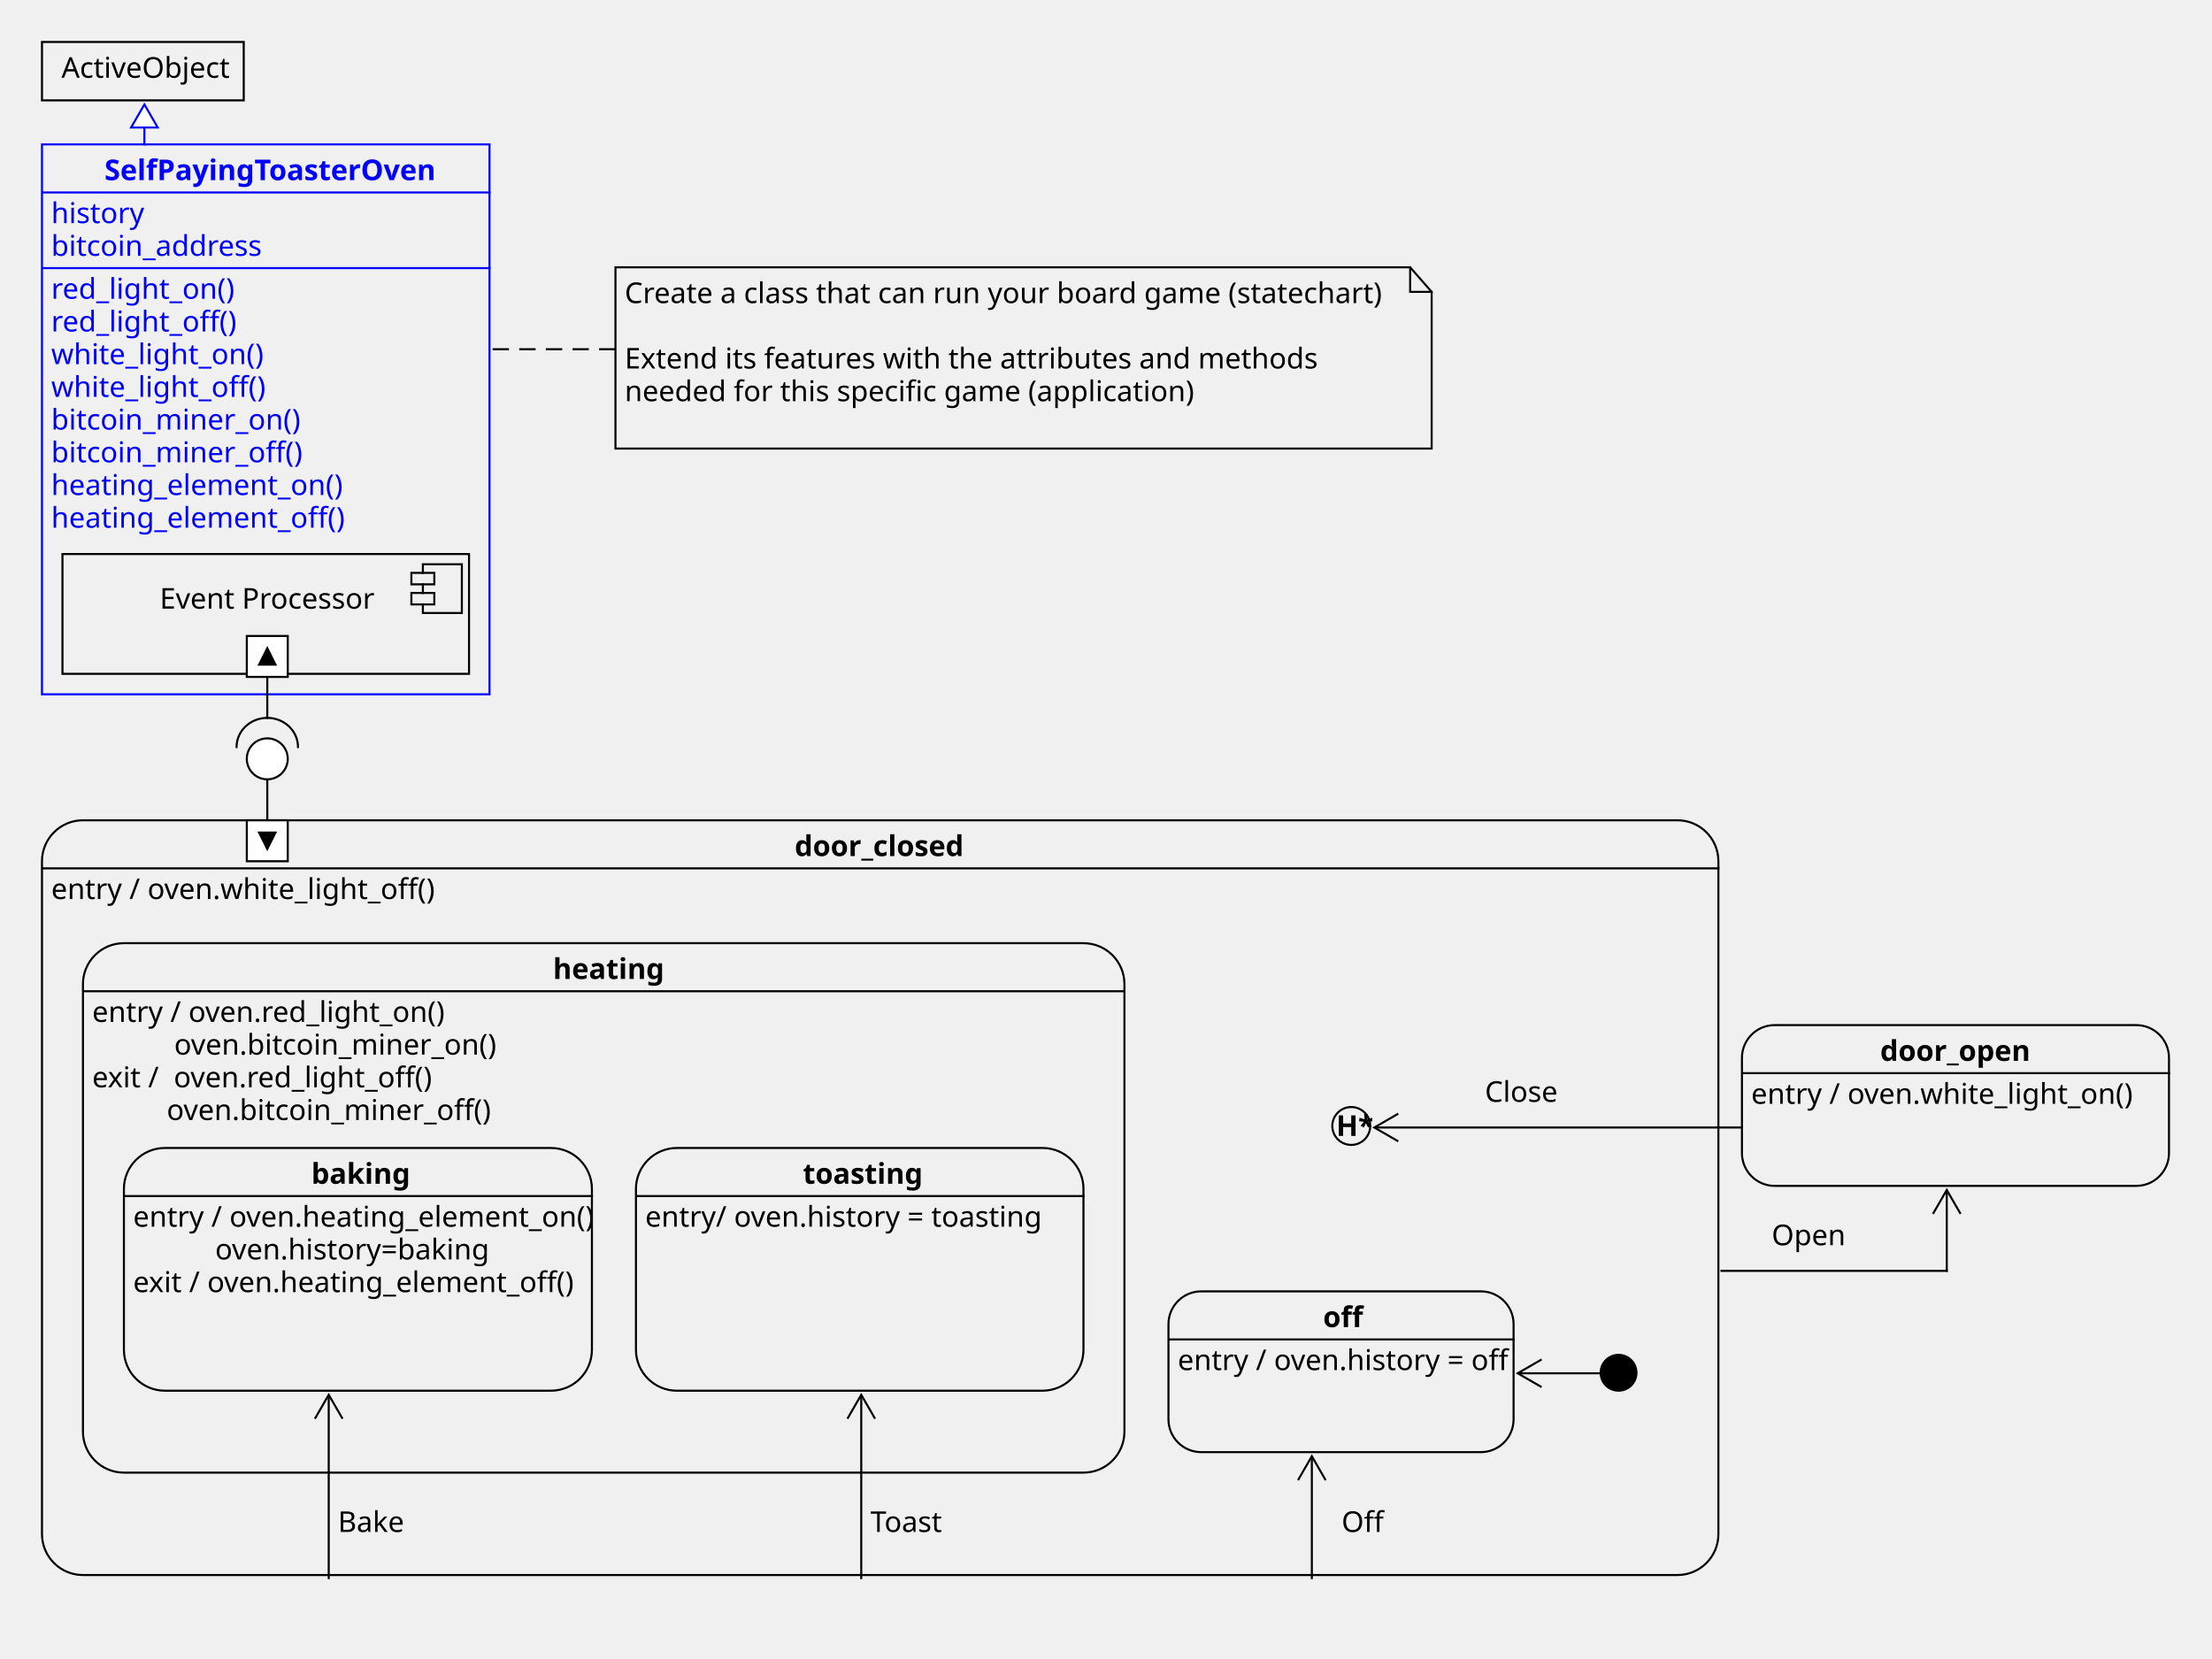
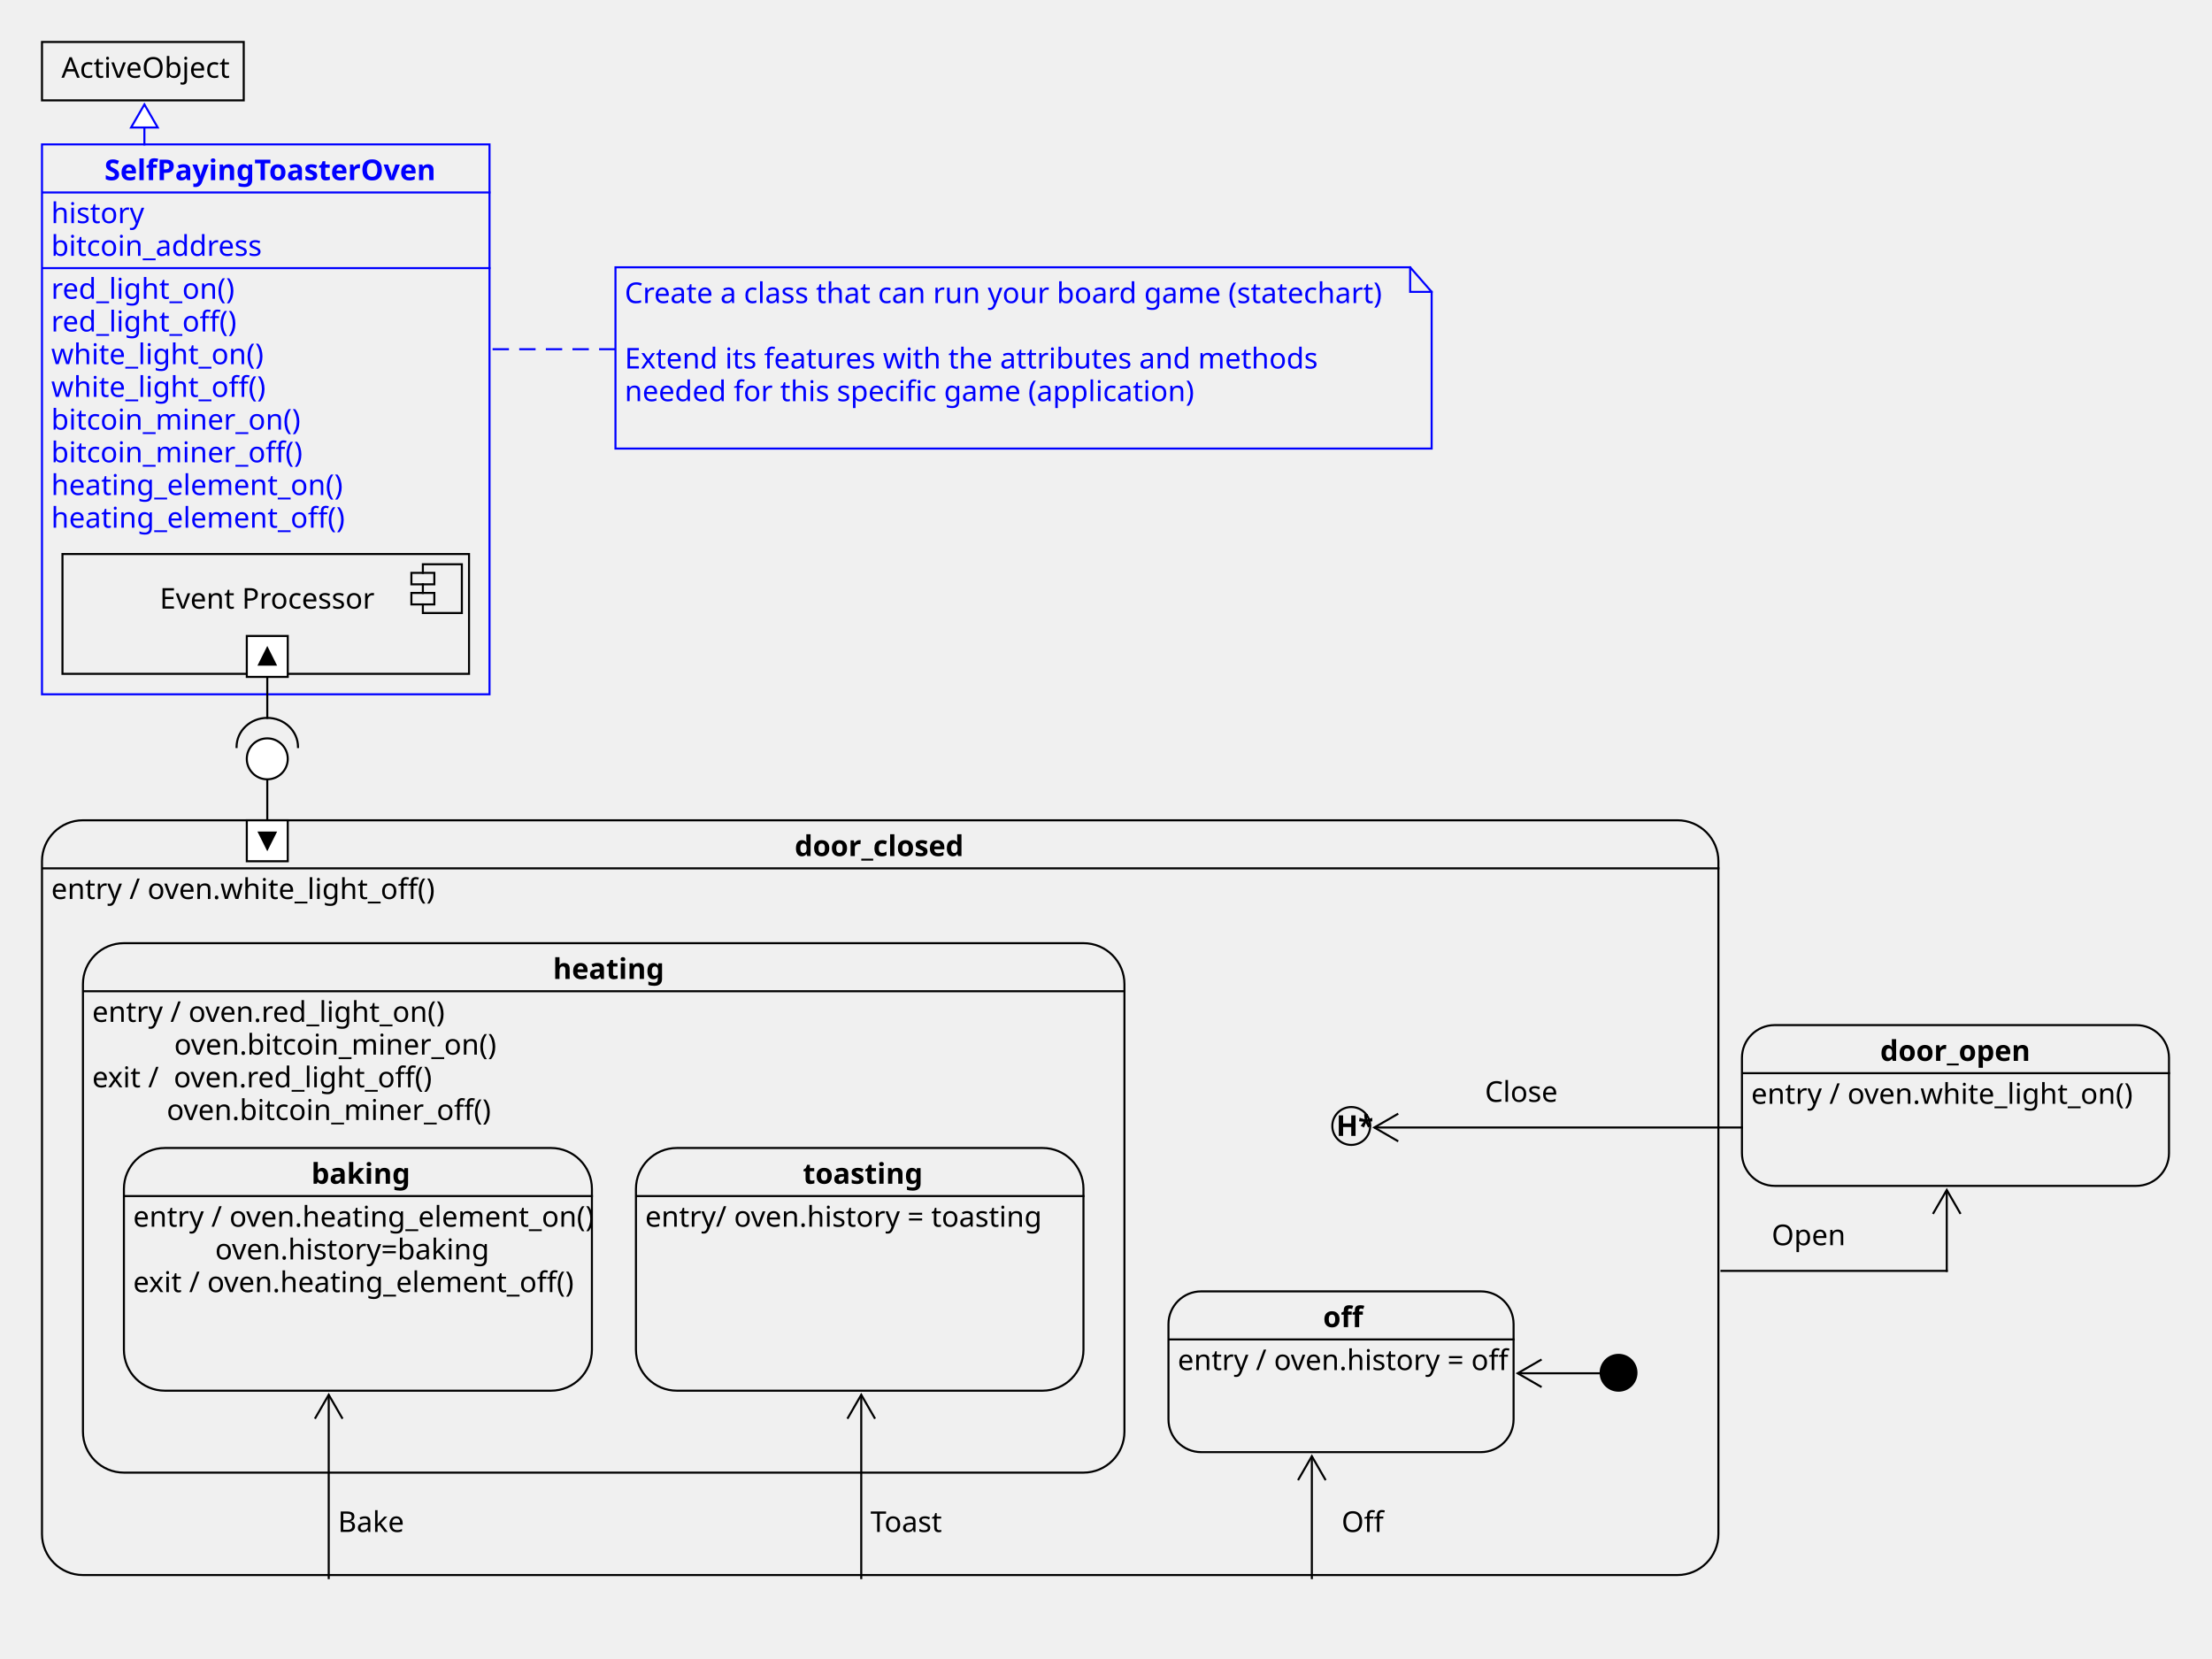
<svg xmlns="http://www.w3.org/2000/svg" fill-opacity="1" color-rendering="auto" color-interpolation="auto" text-rendering="auto" stroke="black" stroke-linecap="square" width="1080" stroke-miterlimit="10" shape-rendering="auto" stroke-opacity="1" fill="black" stroke-dasharray="none" font-weight="normal" stroke-width="1" viewBox="100 10 1080 810" height="810" font-family="'Dialog'" font-style="normal" stroke-linejoin="miter" font-size="12px" stroke-dashoffset="0" image-rendering="auto">
  <defs id="genericDefs" />
  <g>
    <defs id="defs1">
      <clipPath clipPathUnits="userSpaceOnUse" id="clipPath1">
        <path d="M0 0 L2147483647 0 L2147483647 2147483647 L0 2147483647 L0 0 Z" />
      </clipPath>
      <clipPath clipPathUnits="userSpaceOnUse" id="clipPath2">
        <path d="M0 0 L0 90 L400 90 L400 0 Z" />
      </clipPath>
      <clipPath clipPathUnits="userSpaceOnUse" id="clipPath3">
        <path d="M0 0 L0 30 L100 30 L100 0 Z" />
      </clipPath>
      <clipPath clipPathUnits="userSpaceOnUse" id="clipPath4">
        <path d="M0 0 L0 20 L20 20 L20 0 Z" />
      </clipPath>
      <clipPath clipPathUnits="userSpaceOnUse" id="clipPath5">
        <path d="M0 0 L0 80 L210 80 L210 0 Z" />
      </clipPath>
      <clipPath clipPathUnits="userSpaceOnUse" id="clipPath6">
        <path d="M0 0 L0 120 L220 120 L220 0 Z" />
      </clipPath>
      <clipPath clipPathUnits="userSpaceOnUse" id="clipPath7">
        <path d="M0 0 L0 120 L230 120 L230 0 Z" />
      </clipPath>
      <clipPath clipPathUnits="userSpaceOnUse" id="clipPath8">
        <path d="M0 0 L0 260 L510 260 L510 0 Z" />
      </clipPath>
      <clipPath clipPathUnits="userSpaceOnUse" id="clipPath9">
        <path d="M0 0 L0 80 L170 80 L170 0 Z" />
      </clipPath>
      <clipPath clipPathUnits="userSpaceOnUse" id="clipPath10">
        <path d="M0 0 L0 60 L200 60 L200 0 Z" />
      </clipPath>
      <clipPath clipPathUnits="userSpaceOnUse" id="clipPath11">
        <path d="M0 0 L0 270 L220 270 L220 0 Z" />
      </clipPath>
      <clipPath clipPathUnits="userSpaceOnUse" id="clipPath12">
        <path d="M0 0 L0 370 L820 370 L820 0 Z" />
      </clipPath>
      <clipPath clipPathUnits="userSpaceOnUse" id="clipPath13">
        <path d="M0 0 L0 30 L90 30 L90 0 Z" />
      </clipPath>
      <clipPath clipPathUnits="userSpaceOnUse" id="clipPath14">
        <path d="M0 0 L0 120 L30 120 L30 0 Z" />
      </clipPath>
      <clipPath clipPathUnits="userSpaceOnUse" id="clipPath15">
        <path d="M0 0 L0 50 L30 50 L30 0 Z" />
      </clipPath>
      <clipPath clipPathUnits="userSpaceOnUse" id="clipPath16">
        <path d="M0 0 L0 90 L30 90 L30 0 Z" />
      </clipPath>
      <clipPath clipPathUnits="userSpaceOnUse" id="clipPath17">
        <path d="M0 0 L0 30 L80 30 L80 0 Z" />
      </clipPath>
      <clipPath clipPathUnits="userSpaceOnUse" id="clipPath18">
        <path d="M0 0 L0 30 L210 30 L210 0 Z" />
      </clipPath>
      <clipPath clipPathUnits="userSpaceOnUse" id="clipPath19">
        <path d="M0 0 L0 70 L140 70 L140 0 Z" />
      </clipPath>
      <clipPath clipPathUnits="userSpaceOnUse" id="clipPath20">
        <path d="M0 0 L0 70 L30 70 L30 0 Z" />
      </clipPath>
      <clipPath clipPathUnits="userSpaceOnUse" id="clipPath21">
        <path d="M0 0 L0 70 L50 70 L50 0 Z" />
      </clipPath>
    </defs>
    <g fill="rgb(255,255,255)" fill-opacity="0" transform="translate(400,140)" stroke-opacity="0" stroke="rgb(255,255,255)">
      <path d="M0.5 0.5 L388.5 0.5 L399 12.5 L399 89 L0.5 89 Z" stroke="none" clip-path="url(#clipPath2)" />
    </g>
-     <g transform="translate(400,140)">
+     <g fill="blue" transform="translate(400,140)" stroke="blue">
      <path fill="none" d="M0.5 0.5 L388.5 0.5 L399 12.5 L399 89 L0.5 89 Z" clip-path="url(#clipPath2)" />
      <path fill="none" d="M388.5 0.5 L388.5 12.5 L399 12.5" clip-path="url(#clipPath2)" />
      <text x="5" font-size="14px" y="17.969" clip-path="url(#clipPath2)" font-family="sans-serif" stroke="none" xml:space="preserve">Create a class that can run your board game (statechart)</text>
      <text x="5" font-size="14px" y="49.906" clip-path="url(#clipPath2)" font-family="sans-serif" stroke="none" xml:space="preserve">Extend its features with the attributes and methods</text>
      <text x="5" font-size="14px" y="65.875" clip-path="url(#clipPath2)" font-family="sans-serif" stroke="none" xml:space="preserve">needed for this specific game (application)</text>
    </g>
    <g font-family="sans-serif" font-size="14px" transform="translate(260,740)">
      <text x="5" xml:space="preserve" y="17.969" clip-path="url(#clipPath3)" stroke="none">Bake</text>
    </g>
    <g font-family="sans-serif" font-size="14px" transform="translate(520,740)">
      <text x="5" xml:space="preserve" y="17.969" clip-path="url(#clipPath3)" stroke="none">Toast</text>
    </g>
    <g font-family="sans-serif" font-size="14px" transform="translate(750,740)">
      <text x="5" xml:space="preserve" y="17.969" clip-path="url(#clipPath3)" stroke="none">Off</text>
    </g>
    <g font-family="sans-serif" font-size="14px" transform="translate(820,530)">
      <text x="5" xml:space="preserve" y="17.969" clip-path="url(#clipPath3)" stroke="none">Close</text>
    </g>
    <g font-family="sans-serif" font-size="14px" transform="translate(960,600)">
      <text x="5" xml:space="preserve" y="17.969" clip-path="url(#clipPath3)" stroke="none">Open</text>
    </g>
    <g fill="rgb(255,255,255)" fill-opacity="0" transform="translate(120,30)" stroke-opacity="0" stroke="rgb(255,255,255)">
      <rect x="0.5" width="98.5" height="28.5" y="0.5" clip-path="url(#clipPath3)" stroke="none" />
    </g>
    <g transform="translate(120,30)">
      <rect fill="none" x="0.5" width="98.5" height="28.5" y="0.5" clip-path="url(#clipPath3)" />
      <text x="10" font-size="14px" y="17.969" clip-path="url(#clipPath3)" font-family="sans-serif" stroke="none" xml:space="preserve">ActiveObject</text>
    </g>
    <g transform="translate(880,670)">
      <circle r="8.75" clip-path="url(#clipPath4)" cx="10.25" cy="10.25" stroke="none" />
      <circle fill="none" r="8.75" clip-path="url(#clipPath4)" cx="10.25" cy="10.25" />
    </g>
    <g fill="rgb(255,255,255)" fill-opacity="0" transform="translate(950,510)" stroke-opacity="0" stroke="rgb(255,255,255)">
      <rect x="0.5" y="0.5" clip-path="url(#clipPath5)" width="208.5" rx="16" ry="16" height="78.5" stroke="none" />
    </g>
    <g transform="translate(950,510)">
      <rect x="0.5" y="0.5" clip-path="url(#clipPath5)" fill="none" width="208.5" rx="16" ry="16" height="78.5" />
      <text x="68" font-size="14px" y="17.969" clip-path="url(#clipPath5)" font-family="sans-serif" stroke="none" font-weight="bold" xml:space="preserve">door_open</text>
      <path fill="none" d="M1 23.969 L209 23.969" clip-path="url(#clipPath5)" />
      <text x="5" font-size="14px" y="38.938" clip-path="url(#clipPath5)" font-family="sans-serif" stroke="none" xml:space="preserve">entry / oven.white_light_on()</text>
    </g>
    <g fill="rgb(255,255,255)" fill-opacity="0" transform="translate(750,550)" stroke-opacity="0" stroke="rgb(255,255,255)">
      <circle r="9.25" clip-path="url(#clipPath4)" cx="9.75" cy="9.75" stroke="none" />
    </g>
    <g transform="translate(750,550)">
      <circle fill="none" r="9.25" clip-path="url(#clipPath4)" cx="9.75" cy="9.75" />
      <text x="2.39" font-size="14px" y="14.594" clip-path="url(#clipPath4)" font-family="sans-serif" stroke="none" font-weight="bold" xml:space="preserve">H*</text>
    </g>
    <g fill="rgb(255,255,255)" fill-opacity="0" transform="translate(410,570)" stroke-opacity="0" stroke="rgb(255,255,255)">
      <rect x="0.5" y="0.5" clip-path="url(#clipPath6)" width="218.5" rx="20" ry="20" height="118.5" stroke="none" />
    </g>
    <g transform="translate(410,570)">
      <rect x="0.5" y="0.5" clip-path="url(#clipPath6)" fill="none" width="218.5" rx="20" ry="20" height="118.5" />
      <text x="82" font-size="14px" y="17.969" clip-path="url(#clipPath6)" font-family="sans-serif" stroke="none" font-weight="bold" xml:space="preserve">toasting</text>
      <path fill="none" d="M1 23.969 L219 23.969" clip-path="url(#clipPath6)" />
      <text x="5" font-size="14px" y="38.938" clip-path="url(#clipPath6)" font-family="sans-serif" stroke="none" xml:space="preserve">entry/ oven.history = toasting</text>
    </g>
    <g fill="rgb(255,255,255)" fill-opacity="0" transform="translate(160,570)" stroke-opacity="0" stroke="rgb(255,255,255)">
      <rect x="0.5" y="0.5" clip-path="url(#clipPath7)" width="228.5" rx="20" ry="20" height="118.5" stroke="none" />
    </g>
    <g transform="translate(160,570)">
      <rect x="0.5" y="0.5" clip-path="url(#clipPath7)" fill="none" width="228.5" rx="20" ry="20" height="118.5" />
      <text x="92" font-size="14px" y="17.969" clip-path="url(#clipPath7)" font-family="sans-serif" stroke="none" font-weight="bold" xml:space="preserve">baking</text>
      <path fill="none" d="M1 23.969 L229 23.969" clip-path="url(#clipPath7)" />
      <text x="5" font-size="14px" y="38.938" clip-path="url(#clipPath7)" font-family="sans-serif" stroke="none" xml:space="preserve">entry / oven.heating_element_on()</text>
      <text x="5" font-size="14px" y="54.906" clip-path="url(#clipPath7)" font-family="sans-serif" stroke="none" xml:space="preserve">           oven.history=baking</text>
      <text x="5" font-size="14px" y="70.875" clip-path="url(#clipPath7)" font-family="sans-serif" stroke="none" xml:space="preserve">exit / oven.heating_element_off()</text>
    </g>
    <g fill="rgb(255,255,255)" fill-opacity="0" transform="translate(140,470)" stroke-opacity="0" stroke="rgb(255,255,255)">
      <rect x="0.5" y="0.5" clip-path="url(#clipPath8)" width="508.5" rx="20" ry="20" height="258.5" stroke="none" />
    </g>
    <g transform="translate(140,470)">
      <rect x="0.5" y="0.5" clip-path="url(#clipPath8)" fill="none" width="508.5" rx="20" ry="20" height="258.5" />
      <text x="230" font-size="14px" y="17.969" clip-path="url(#clipPath8)" font-family="sans-serif" stroke="none" font-weight="bold" xml:space="preserve">heating</text>
      <path fill="none" d="M1 23.969 L509 23.969" clip-path="url(#clipPath8)" />
      <text x="5" font-size="14px" y="38.938" clip-path="url(#clipPath8)" font-family="sans-serif" stroke="none" xml:space="preserve">entry / oven.red_light_on()</text>
      <text x="5" font-size="14px" y="54.906" clip-path="url(#clipPath8)" font-family="sans-serif" stroke="none" xml:space="preserve">           oven.bitcoin_miner_on()</text>
      <text x="5" font-size="14px" y="70.875" clip-path="url(#clipPath8)" font-family="sans-serif" stroke="none" xml:space="preserve">exit /  oven.red_light_off()</text>
      <text x="5" font-size="14px" y="86.844" clip-path="url(#clipPath8)" font-family="sans-serif" stroke="none" xml:space="preserve">          oven.bitcoin_miner_off()</text>
    </g>
    <g fill="rgb(255,255,255)" fill-opacity="0" transform="translate(670,640)" stroke-opacity="0" stroke="rgb(255,255,255)">
      <rect x="0.5" y="0.5" clip-path="url(#clipPath9)" width="168.5" rx="16" ry="16" height="78.5" stroke="none" />
    </g>
    <g transform="translate(670,640)">
      <rect x="0.5" y="0.5" clip-path="url(#clipPath9)" fill="none" width="168.5" rx="16" ry="16" height="78.5" />
      <text x="76" font-size="14px" y="17.969" clip-path="url(#clipPath9)" font-family="sans-serif" stroke="none" font-weight="bold" xml:space="preserve">off</text>
      <path fill="none" d="M1 23.969 L169 23.969" clip-path="url(#clipPath9)" />
      <text x="5" font-size="14px" y="38.938" clip-path="url(#clipPath9)" font-family="sans-serif" stroke="none" xml:space="preserve">entry / oven.history = off</text>
    </g>
    <g fill="rgb(255,255,255)" fill-opacity="0" transform="translate(130,280)" stroke-opacity="0" stroke="rgb(255,255,255)">
      <rect x="170.86" width="11.2" height="5.6" y="9.7" clip-path="url(#clipPath10)" stroke="none" />
    </g>
    <g transform="translate(130,280)">
      <rect fill="none" x="170.86" width="11.2" height="5.6" y="9.7" clip-path="url(#clipPath10)" />
    </g>
    <g fill="rgb(255,255,255)" fill-opacity="0" transform="translate(130,280)" stroke-opacity="0" stroke="rgb(255,255,255)">
      <rect x="170.86" width="11.2" height="5.6" y="19.5" clip-path="url(#clipPath10)" stroke="none" />
    </g>
    <g transform="translate(130,280)">
      <rect fill="none" x="170.86" width="11.2" height="5.6" y="19.5" clip-path="url(#clipPath10)" />
      <path fill="none" d="M176.46 15.3 L176.46 19.5" clip-path="url(#clipPath10)" />
      <path fill="none" d="M176.46 9.7 L176.46 5.5 L195.5 5.5 L195.5 29.3 L176.46 29.3 L176.46 25.1" clip-path="url(#clipPath10)" />
    </g>
    <g fill="rgb(255,255,255)" fill-opacity="0" transform="translate(130,280)" stroke-opacity="0" stroke="rgb(255,255,255)">
      <rect x="0.5" width="198.5" height="58.5" y="0.5" clip-path="url(#clipPath10)" stroke="none" />
    </g>
    <g transform="translate(130,280)">
      <rect fill="none" x="0.5" width="198.5" height="58.5" y="0.5" clip-path="url(#clipPath10)" />
      <text x="48" font-size="14px" y="27.169" clip-path="url(#clipPath10)" font-family="sans-serif" stroke="none" xml:space="preserve">Event Processor</text>
    </g>
    <g fill="rgb(255,255,255)" fill-opacity="0" transform="translate(120,80)" stroke-opacity="0" stroke="rgb(255,255,255)">
      <rect x="0.5" width="218.5" height="268.5" y="0.5" clip-path="url(#clipPath11)" stroke="none" />
    </g>
    <g fill="blue" transform="translate(120,80)" stroke="blue">
      <rect fill="none" x="0.5" width="218.5" height="268.5" y="0.5" clip-path="url(#clipPath11)" />
      <text x="31" font-size="14px" y="17.969" clip-path="url(#clipPath11)" font-family="sans-serif" stroke="none" font-weight="bold" xml:space="preserve">SelfPayingToasterOven</text>
      <path fill="none" d="M1 23.969 L219 23.969" clip-path="url(#clipPath11)" />
      <text x="5" font-size="14px" y="38.938" clip-path="url(#clipPath11)" font-family="sans-serif" stroke="none" xml:space="preserve">history</text>
      <text x="5" font-size="14px" y="54.906" clip-path="url(#clipPath11)" font-family="sans-serif" stroke="none" xml:space="preserve">bitcoin_address</text>
      <path fill="none" d="M1 60.906 L219 60.906" clip-path="url(#clipPath11)" />
      <text x="5" font-size="14px" y="75.875" clip-path="url(#clipPath11)" font-family="sans-serif" stroke="none" xml:space="preserve">red_light_on()</text>
      <text x="5" font-size="14px" y="91.844" clip-path="url(#clipPath11)" font-family="sans-serif" stroke="none" xml:space="preserve">red_light_off()</text>
      <text x="5" font-size="14px" y="107.812" clip-path="url(#clipPath11)" font-family="sans-serif" stroke="none" xml:space="preserve">white_light_on()</text>
      <text x="5" font-size="14px" y="123.781" clip-path="url(#clipPath11)" font-family="sans-serif" stroke="none" xml:space="preserve">white_light_off()</text>
      <text x="5" font-size="14px" y="139.75" clip-path="url(#clipPath11)" font-family="sans-serif" stroke="none" xml:space="preserve">bitcoin_miner_on()</text>
      <text x="5" font-size="14px" y="155.719" clip-path="url(#clipPath11)" font-family="sans-serif" stroke="none" xml:space="preserve">bitcoin_miner_off()</text>
      <text x="5" font-size="14px" y="171.688" clip-path="url(#clipPath11)" font-family="sans-serif" stroke="none" xml:space="preserve">heating_element_on()</text>
      <text x="5" font-size="14px" y="187.656" clip-path="url(#clipPath11)" font-family="sans-serif" stroke="none" xml:space="preserve">heating_element_off()</text>
    </g>
    <g fill="rgb(255,255,255)" fill-opacity="0" transform="translate(120,410)" stroke-opacity="0" stroke="rgb(255,255,255)">
      <rect x="0.5" y="0.5" clip-path="url(#clipPath12)" width="818.5" rx="20" ry="20" height="368.5" stroke="none" />
    </g>
    <g transform="translate(120,410)">
      <rect x="0.5" y="0.5" clip-path="url(#clipPath12)" fill="none" width="818.5" rx="20" ry="20" height="368.5" />
      <text x="368" font-size="14px" y="17.969" clip-path="url(#clipPath12)" font-family="sans-serif" stroke="none" font-weight="bold" xml:space="preserve">door_closed</text>
      <path fill="none" d="M1 23.969 L819 23.969" clip-path="url(#clipPath12)" />
      <text x="5" font-size="14px" y="38.938" clip-path="url(#clipPath12)" font-family="sans-serif" stroke="none" xml:space="preserve">entry / oven.white_light_off()</text>
    </g>
-     <g stroke-dasharray="8,5" stroke-miterlimit="5" transform="translate(330,170)" stroke-linecap="butt">
+     <g fill="blue" stroke-miterlimit="5" stroke-dasharray="8,5" transform="translate(330,170)" stroke-linecap="butt" stroke="blue">
      <path fill="none" d="M10.5 10.5 L70.5 10.5" clip-path="url(#clipPath13)" />
    </g>
    <g transform="translate(510,680)">
      <path fill="none" d="M10.5 100.5 L10.5 11.5" clip-path="url(#clipPath14)" />
      <path fill="none" d="M17 22.258 L10.5 11 L4 22.258" clip-path="url(#clipPath14)" />
    </g>
    <g transform="translate(250,680)">
      <path fill="none" d="M10.5 100.5 L10.5 11.5" clip-path="url(#clipPath14)" />
      <path fill="none" d="M17 22.258 L10.5 11 L4 22.258" clip-path="url(#clipPath14)" />
    </g>
    <g fill="blue" transform="translate(160,50)" stroke="blue">
      <path fill="none" d="M10.5 11.5 L10.5 30.5" clip-path="url(#clipPath15)" />
      <path fill="white" d="M4 22.258 L10.5 11 L17 22.258 Z" clip-path="url(#clipPath15)" stroke="none" />
      <path fill="none" d="M4 22.258 L10.5 11 L17 22.258 Z" clip-path="url(#clipPath15)" />
    </g>
    <g transform="translate(730,710)">
      <path fill="none" d="M10.5 70.5 L10.5 11.5" clip-path="url(#clipPath16)" />
      <path fill="none" d="M17 22.258 L10.5 11 L4 22.258" clip-path="url(#clipPath16)" />
    </g>
    <g transform="translate(830,670)">
      <path fill="none" d="M60.5 10.5 L11.5 10.5" clip-path="url(#clipPath17)" />
      <path fill="none" d="M22.258 4 L11 10.5 L22.258 17" clip-path="url(#clipPath17)" />
    </g>
    <g transform="translate(760,550)">
      <path fill="none" d="M190.5 10.5 L11.5 10.5" clip-path="url(#clipPath18)" />
      <path fill="none" d="M22.258 4 L11 10.5 L22.258 17" clip-path="url(#clipPath18)" />
    </g>
    <g transform="translate(930,580)">
      <path fill="none" d="M10.5 50.5 L120.5 50.5" clip-path="url(#clipPath19)" />
      <path fill="none" d="M120.5 50.5 L120.5 11.5" clip-path="url(#clipPath19)" />
      <path fill="none" d="M127 22.258 L120.5 11 L114 22.258" clip-path="url(#clipPath19)" />
    </g>
    <g transform="translate(220,370)">
      <path fill="none" d="M10.5 11.5 L10.5 50.5" clip-path="url(#clipPath20)" />
      <circle fill="white" r="10" clip-path="url(#clipPath20)" cx="10.5" cy="10.5" stroke="none" />
      <circle fill="none" r="10" clip-path="url(#clipPath20)" cx="10.5" cy="10.5" />
      <rect x="0.5" y="40.5" clip-path="url(#clipPath20)" fill="white" width="20" height="20" stroke="none" />
      <rect fill="none" x="0.5" width="20" height="20" y="40.5" clip-path="url(#clipPath20)" />
      <path d="M6.5 46.5 L14.5 46.5 L10.5 54.5 Z" clip-path="url(#clipPath20)" stroke="none" />
      <path fill="none" d="M6.5 46.5 L14.5 46.5 L10.5 54.5 Z" clip-path="url(#clipPath20)" />
    </g>
    <g transform="translate(210,320)">
      <path fill="none" d="M20.5 11.5 L20.5 40.5" clip-path="url(#clipPath21)" />
      <rect x="10.5" y="0.5" clip-path="url(#clipPath21)" fill="white" width="20" height="20" stroke="none" />
      <rect fill="none" x="10.5" width="20" height="20" y="0.5" clip-path="url(#clipPath21)" />
      <path d="M20.5 6.5 L24.5 14.5 L16.5 14.5 Z" clip-path="url(#clipPath21)" stroke="none" />
      <path fill="none" d="M20.5 6.5 L24.5 14.5 L16.5 14.5 Z" clip-path="url(#clipPath21)" />
    </g>
    <g fill="rgb(255,255,255)" fill-opacity="0" transform="translate(210,320)" stroke-opacity="0" stroke="rgb(255,255,255)">
      <path d="M35.5 54.75 A15 14.25 0 0 0 5.5 54.75" stroke="none" clip-path="url(#clipPath21)" />
    </g>
    <g transform="translate(210,320)">
      <path fill="none" d="M35.5 54.75 A15 14.25 0 0 0 5.5 54.75" clip-path="url(#clipPath21)" />
    </g>
  </g>
</svg>
